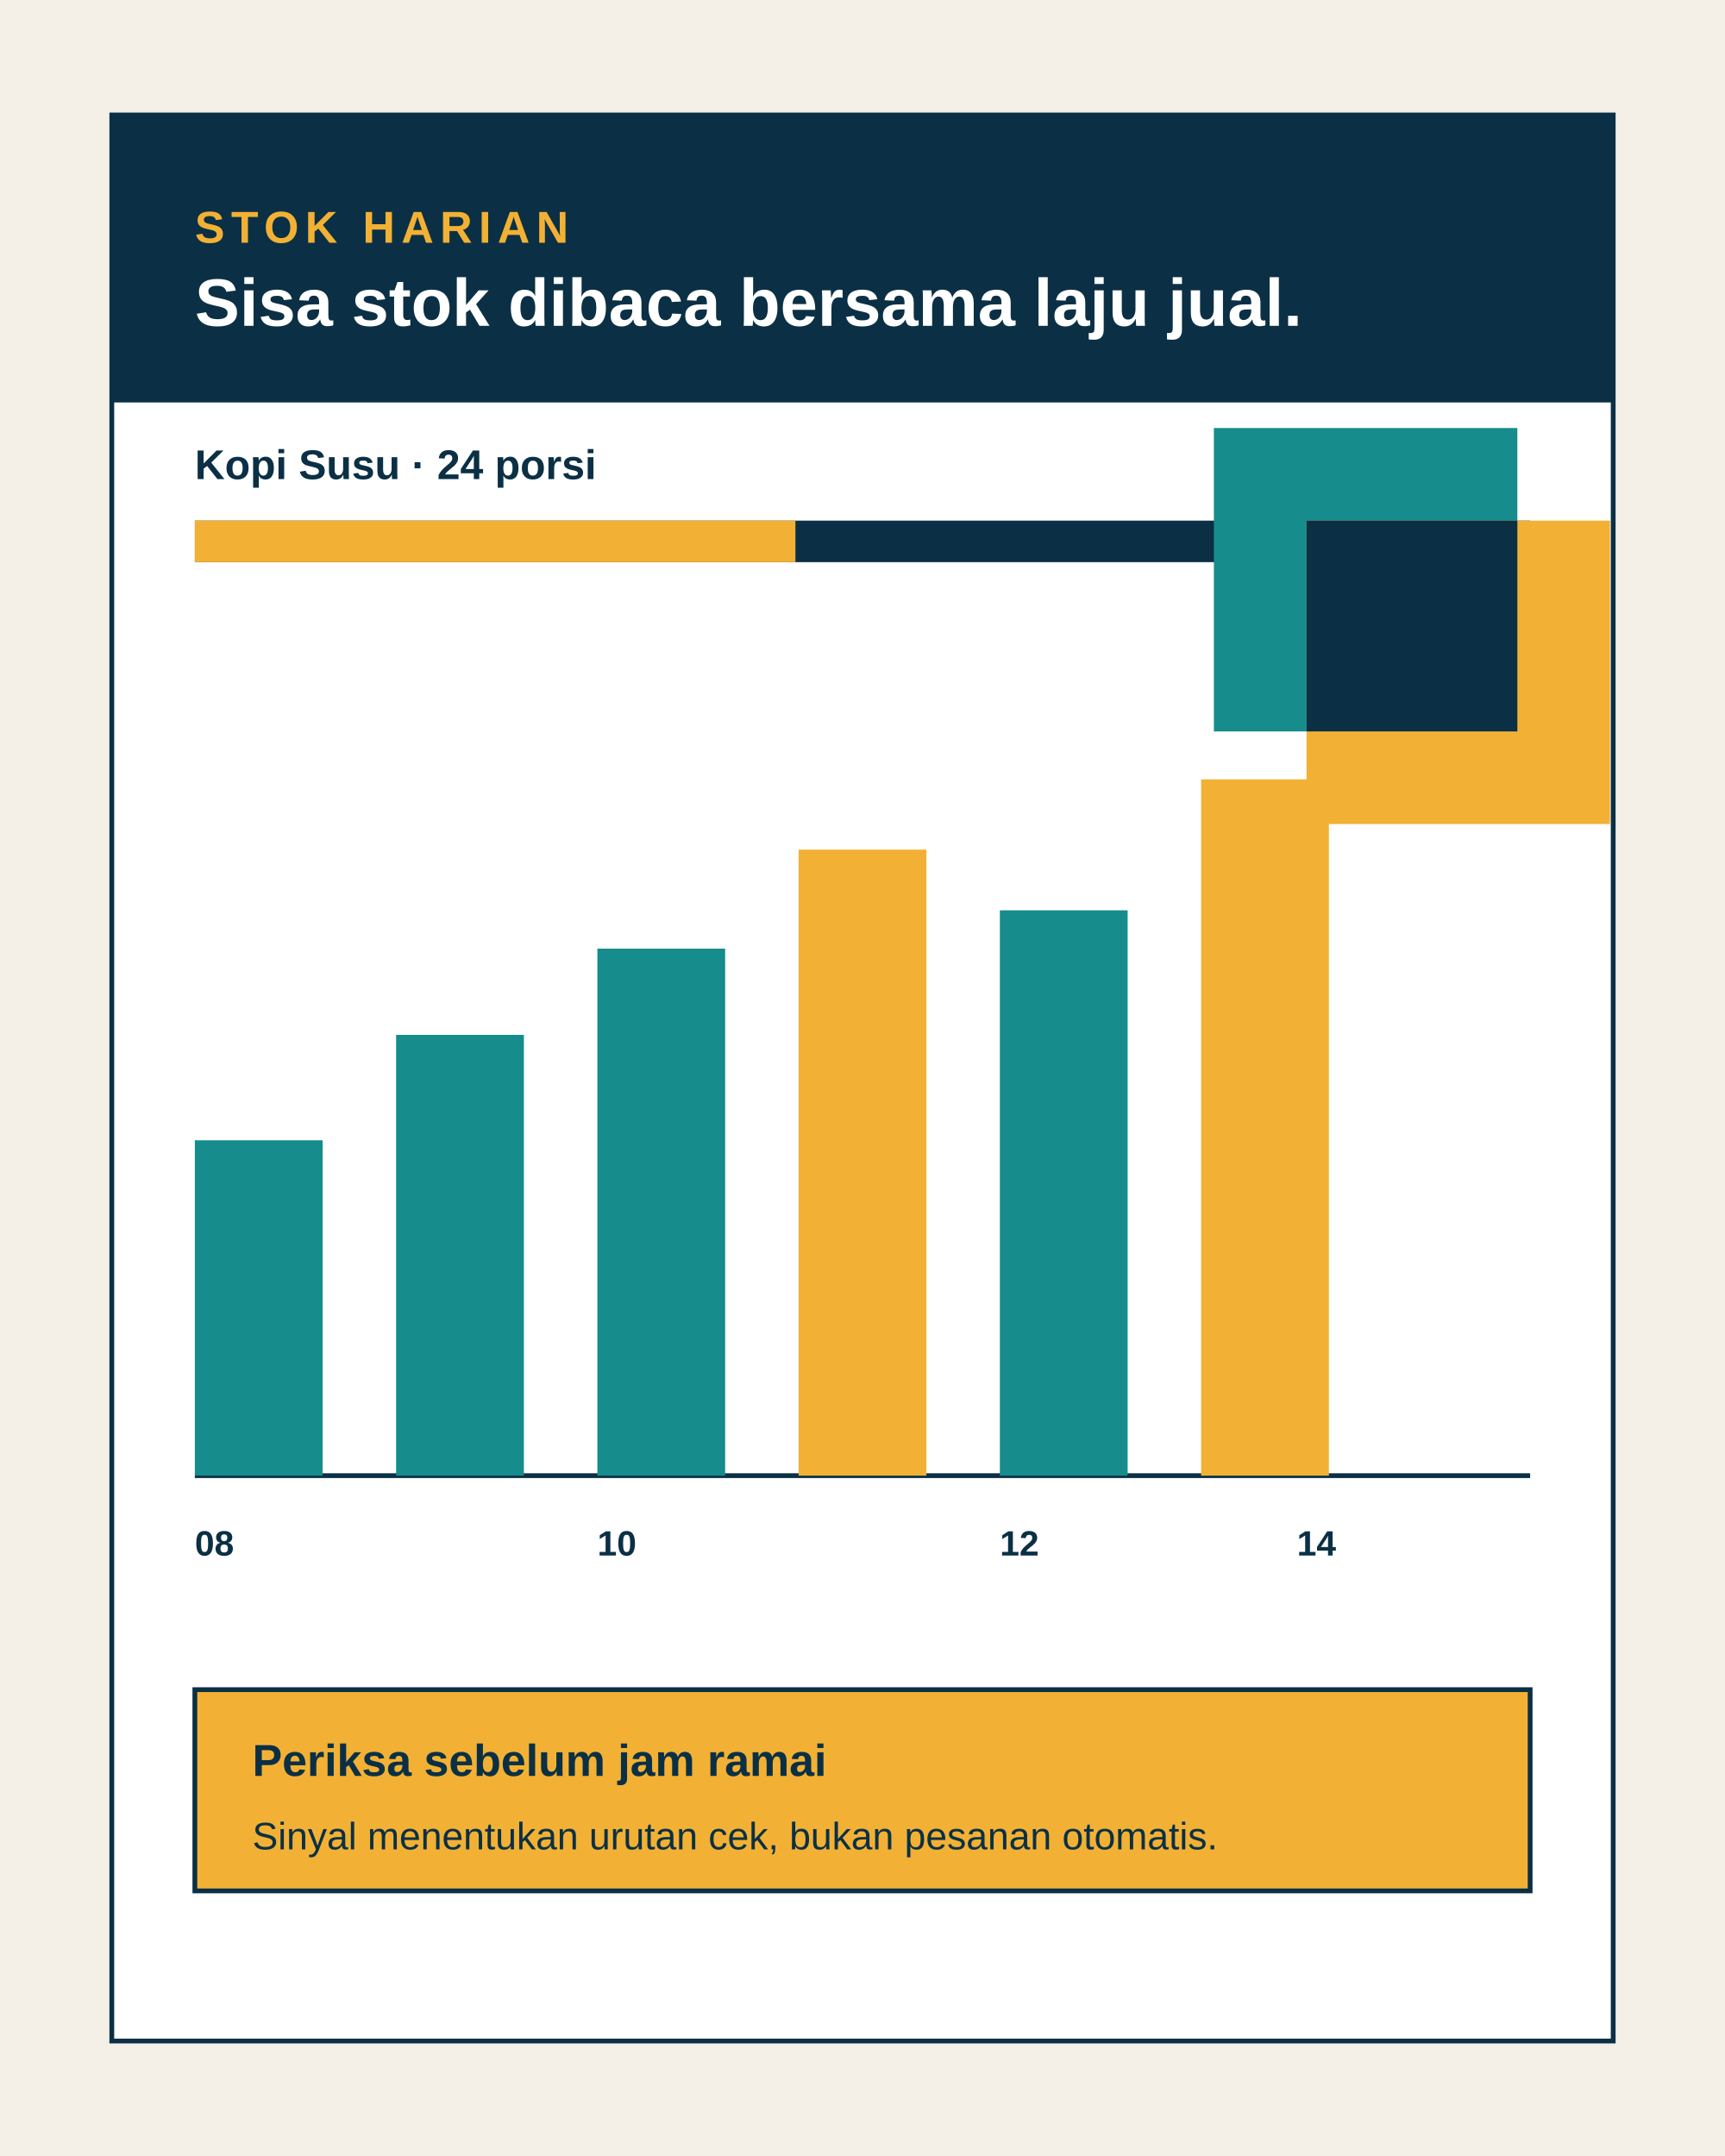
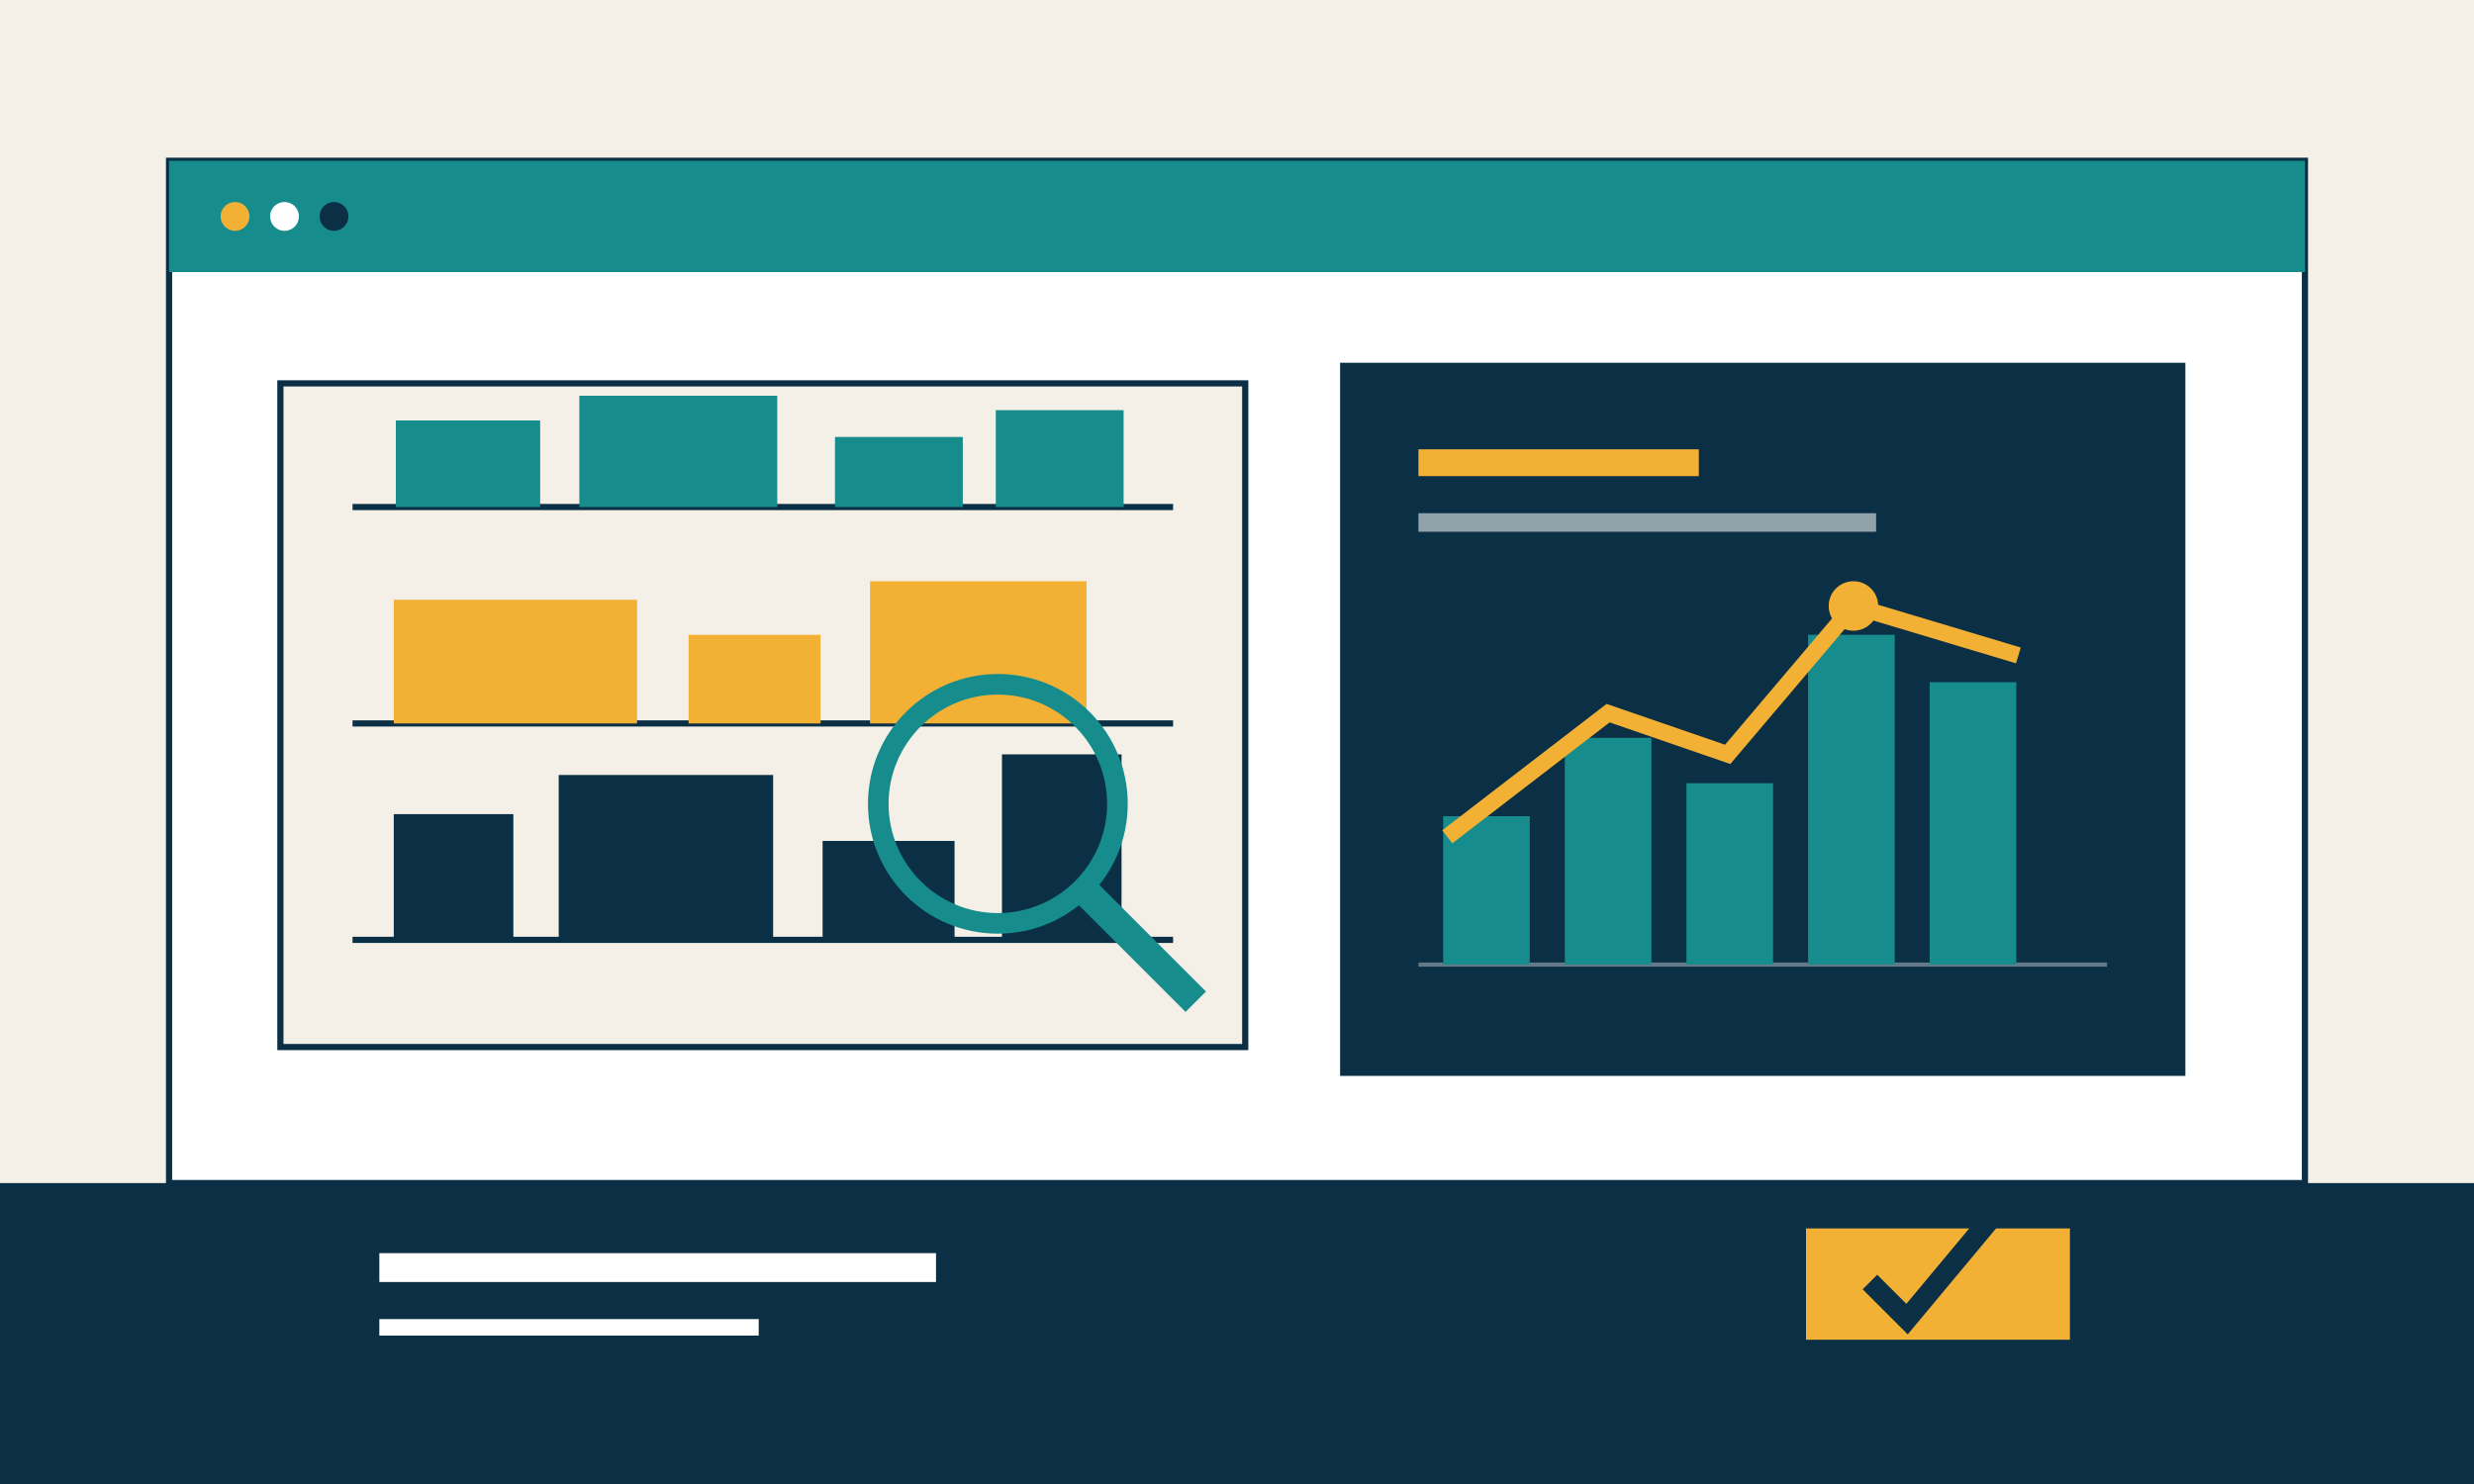
- <svg xmlns="http://www.w3.org/2000/svg" width="1080" height="1350" viewBox="0 0 1080 1350" role="img" aria-labelledby="title desc">
-   <rect width="1080" height="1350" fill="#F4F0E7" />
-   <rect x="70" y="72" width="940" height="1206" fill="#FFFFFF" stroke="#0B3045" stroke-width="3" />
-   <rect x="70" y="72" width="940" height="180" fill="#0B3045" />
-   <text x="122" y="152" fill="#F2B134" font-family="Plus Jakarta Sans, Arial, sans-serif" font-size="28" font-weight="800" letter-spacing="4">STOK HARIAN</text>
-   <text x="122" y="204" fill="#FFFFFF" font-family="Plus Jakarta Sans, Arial, sans-serif" font-size="42" font-weight="800">Sisa stok dibaca bersama laju jual.</text>
-   <rect x="122" y="326" width="836" height="26" fill="#0B3045" />
-   <rect x="122" y="326" width="376" height="26" fill="#F2B134" />
-   <text x="122" y="300" fill="#0B3045" font-family="Plus Jakarta Sans, Arial, sans-serif" font-size="26" font-weight="800">Kopi Susu · 24 porsi</text>
-   <g transform="translate(122 454)">
-     <line x1="0" y1="470" x2="836" y2="470" stroke="#0B3045" stroke-width="3" />
-     <rect x="0" y="260" width="80" height="210" fill="#168C8C" />
-     <rect x="126" y="194" width="80" height="276" fill="#168C8C" />
-     <rect x="252" y="140" width="80" height="330" fill="#168C8C" />
-     <rect x="378" y="78" width="80" height="392" fill="#F2B134" />
-     <rect x="504" y="116" width="80" height="354" fill="#168C8C" />
-     <rect x="630" y="34" width="80" height="436" fill="#F2B134" />
-     <text x="0" y="520" fill="#0B3045" font-family="Plus Jakarta Sans, Arial, sans-serif" font-size="22" font-weight="700">08</text>
-     <text x="252" y="520" fill="#0B3045" font-family="Plus Jakarta Sans, Arial, sans-serif" font-size="22" font-weight="700">10</text>
-     <text x="504" y="520" fill="#0B3045" font-family="Plus Jakarta Sans, Arial, sans-serif" font-size="22" font-weight="700">12</text>
-     <text x="690" y="520" fill="#0B3045" font-family="Plus Jakarta Sans, Arial, sans-serif" font-size="22" font-weight="700">14</text>
+ <svg xmlns="http://www.w3.org/2000/svg" width="1200" height="720" viewBox="0 0 1200 720" role="img" aria-labelledby="title desc">
+   <rect width="1200" height="720" fill="#F4F0E7" />
+   <path d="M0 574h1200v146H0z" fill="#0B3045" />
+   <path d="M82 78h1036v496H82z" fill="#FFF" stroke="#0B3045" stroke-width="3" />
+   <path d="M82 78h1036v54H82z" fill="#168C8C" />
+   <circle cx="114" cy="105" r="7" fill="#F2B134" />
+   <circle cx="138" cy="105" r="7" fill="#FFF" />
+   <circle cx="162" cy="105" r="7" fill="#0B3045" />
+   <g transform="translate(136 186)">
+     <path d="M0 0h468v322H0z" fill="#F4F0E7" stroke="#0B3045" stroke-width="3" />
+     <path d="M35 60h398M35 165h398M35 270h398" stroke="#0B3045" stroke-width="3" />
+     <g fill="#168C8C">
+       <path d="M56 18h70v42H56z" />
+       <path d="M145 6h96v54h-96z" />
+       <path d="M269 26h62v34h-62z" />
+       <path d="M347 13h62v47h-62z" />
+     </g>
+     <g fill="#F2B134">
+       <path d="M55 105h118v60H55z" />
+       <path d="M198 122h64v43h-64z" />
+       <path d="M286 96h105v69H286z" />
+     </g>
+     <g fill="#0B3045">
+       <path d="M55 209h58v61H55z" />
+       <path d="M135 190h104v80H135z" />
+       <path d="M263 222h64v48h-64z" />
+       <path d="M350 180h58v90h-58z" />
+     </g>
+     <circle cx="348" cy="204" r="58" fill="none" stroke="#168C8C" stroke-width="10" />
+     <path d="m390 246 54 54" stroke="#168C8C" stroke-width="14" />
  </g>
-   <rect x="122" y="1058" width="836" height="126" fill="#F2B134" stroke="#0B3045" stroke-width="3" />
-   <text x="158" y="1112" fill="#0B3045" font-family="Plus Jakarta Sans, Arial, sans-serif" font-size="28" font-weight="800">Periksa sebelum jam ramai</text>
-   <text x="158" y="1158" fill="#0B3045" font-family="Plus Jakarta Sans, Arial, sans-serif" font-size="24">Sinyal menentukan urutan cek, bukan pesanan otomatis.</text>
-   <path d="M760 268h190v190H760z" fill="#168C8C" />
-   <path d="M818 326h190v190H818z" fill="#F2B134" />
-   <path d="M818 326h132v132H818z" fill="#0B3045" />
+   <g transform="translate(650 176)">
+     <path d="M0 0h410v346H0z" fill="#0B3045" />
+     <path d="M38 42h136v13H38z" fill="#F2B134" />
+     <path d="M38 73h222v9H38z" fill="#FFF" opacity=".55" />
+     <path d="M38 292h334" stroke="#FFF" stroke-opacity=".36" stroke-width="2" />
+     <g fill="#168C8C">
+       <path d="M50 220h42v72H50z" />
+       <path d="M109 182h42v110h-42z" />
+       <path d="M168 204h42v88h-42z" />
+       <path d="M227 132h42v160h-42z" />
+       <path d="M286 155h42v137h-42z" />
+     </g>
+     <path d="m52 230 78-60 58 20 61-72 80 24" fill="none" stroke="#F2B134" stroke-width="8" />
+     <circle cx="249" cy="118" r="12" fill="#F2B134" />
+   </g>
+   <path d="M184 608h270v14H184zM184 640h184v8H184z" fill="#FFF" />
+   <path d="M876 596h128v54H876z" fill="#F2B134" />
+   <path d="m907 622 18 18 45-54" fill="none" stroke="#0B3045" stroke-width="10" />
</svg>
